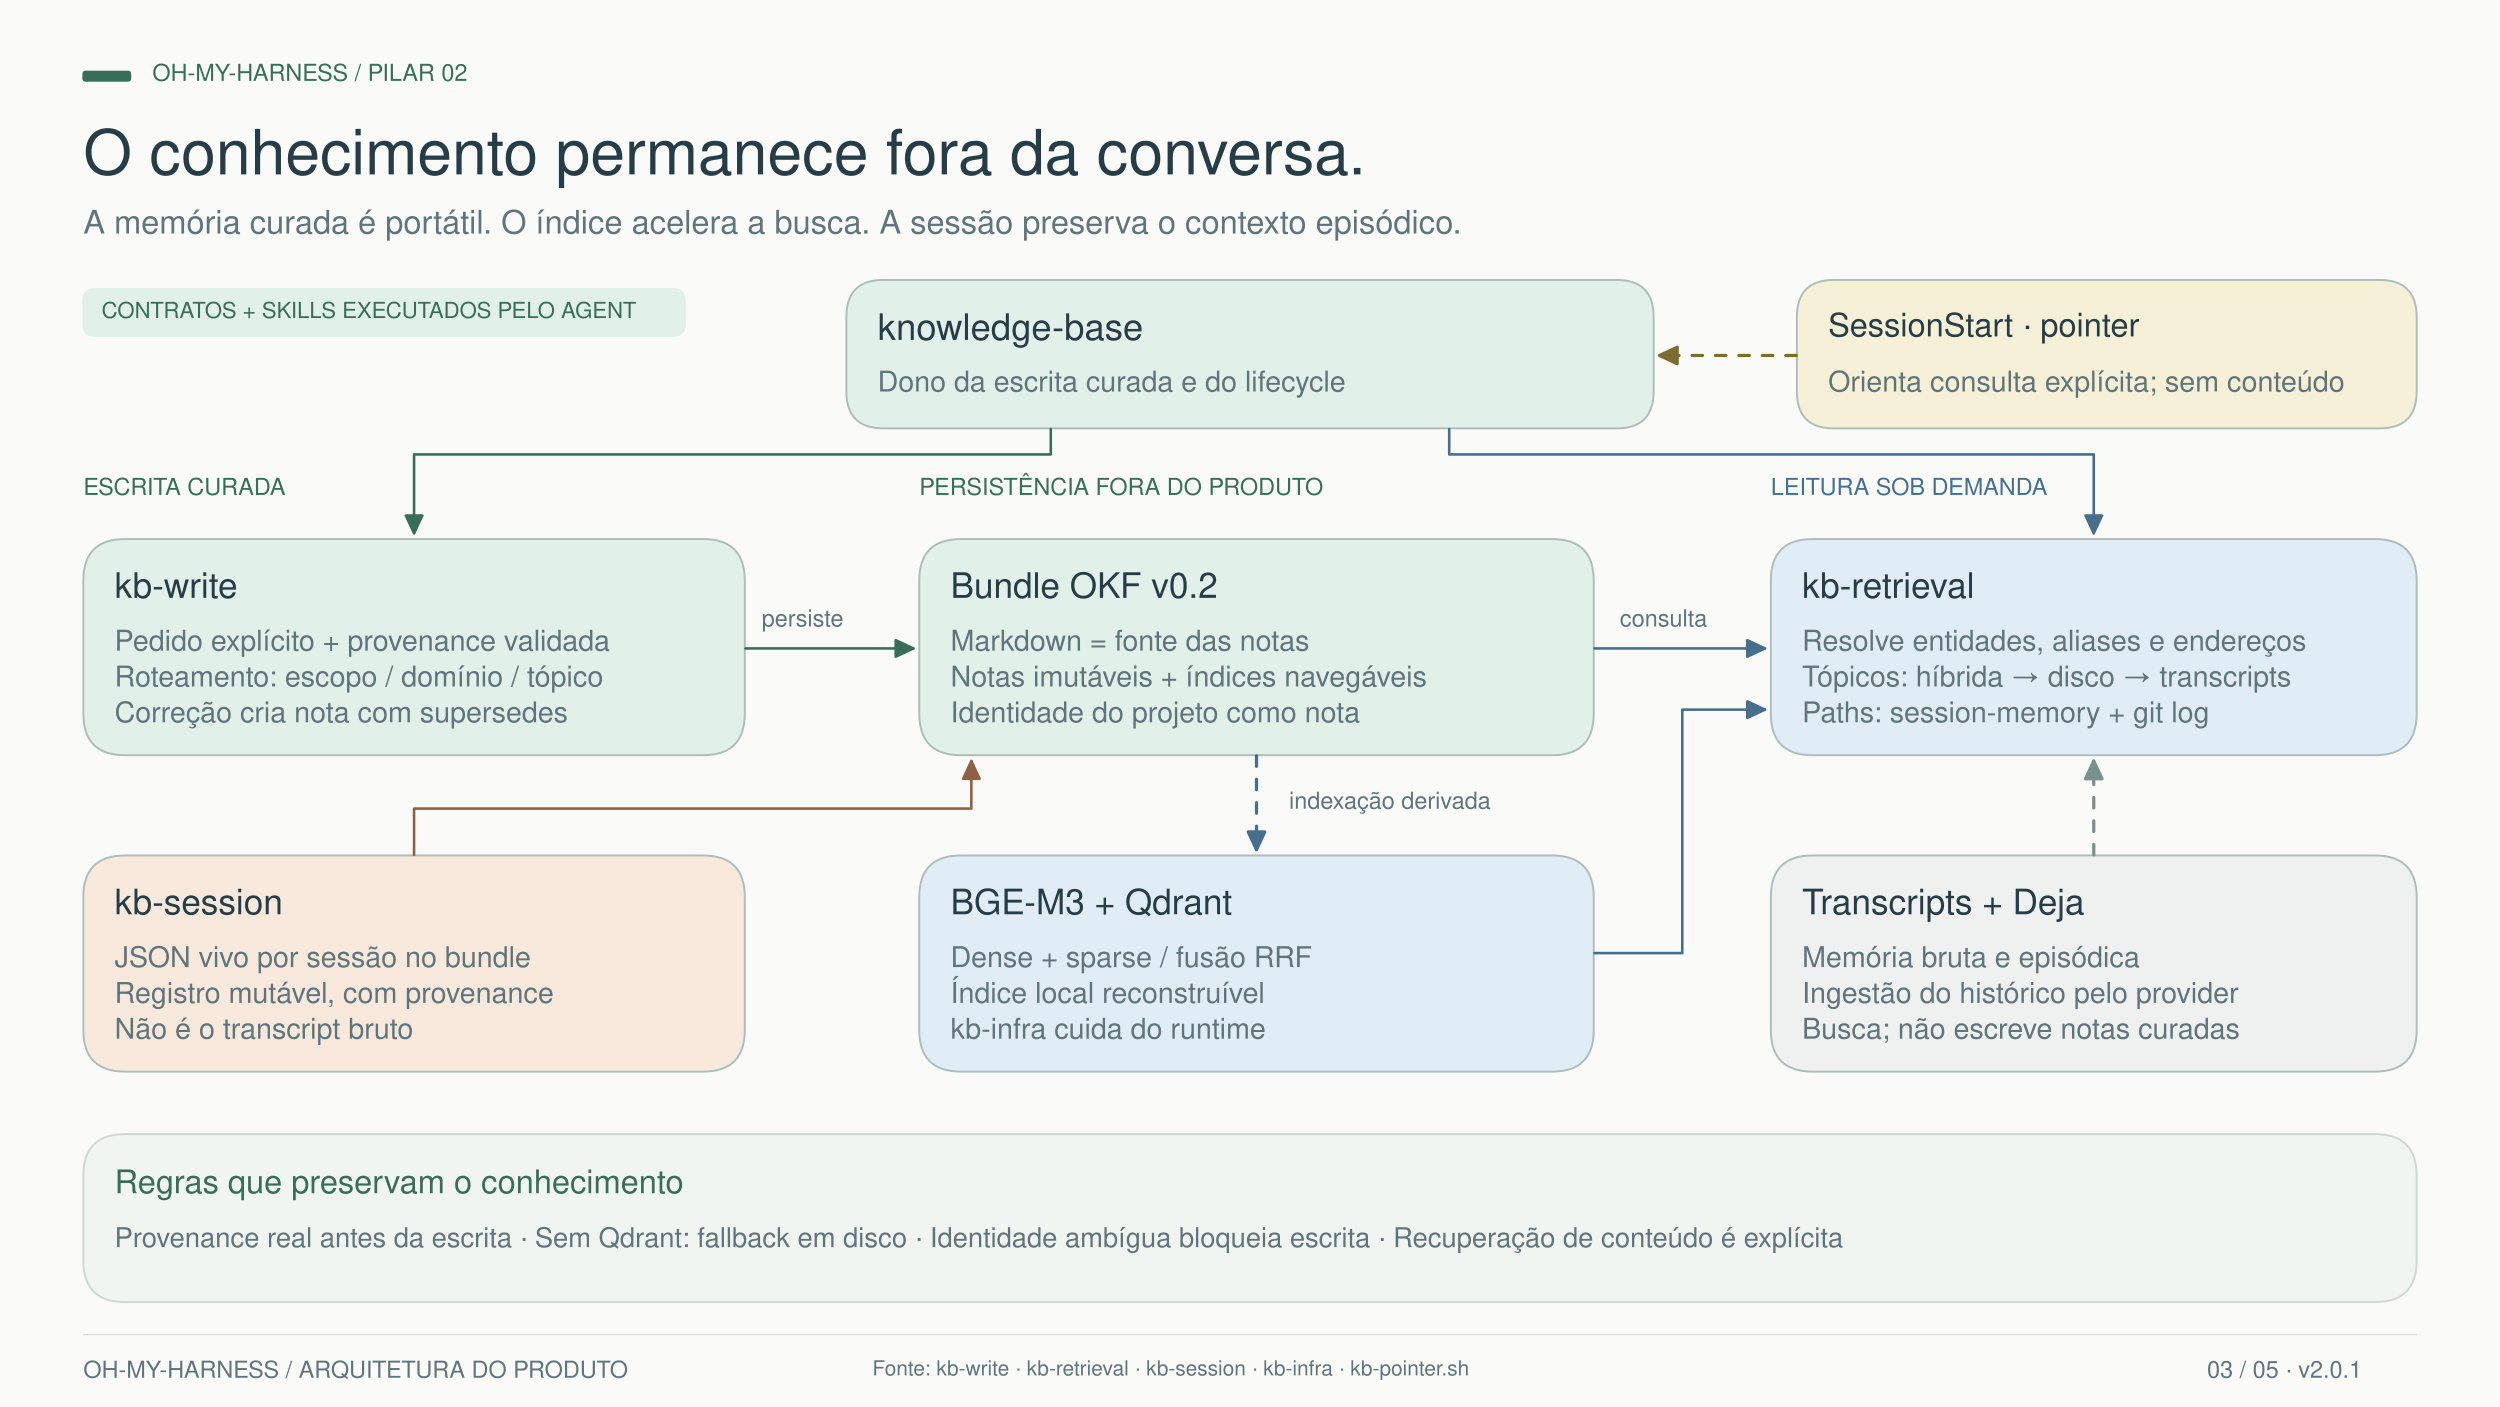
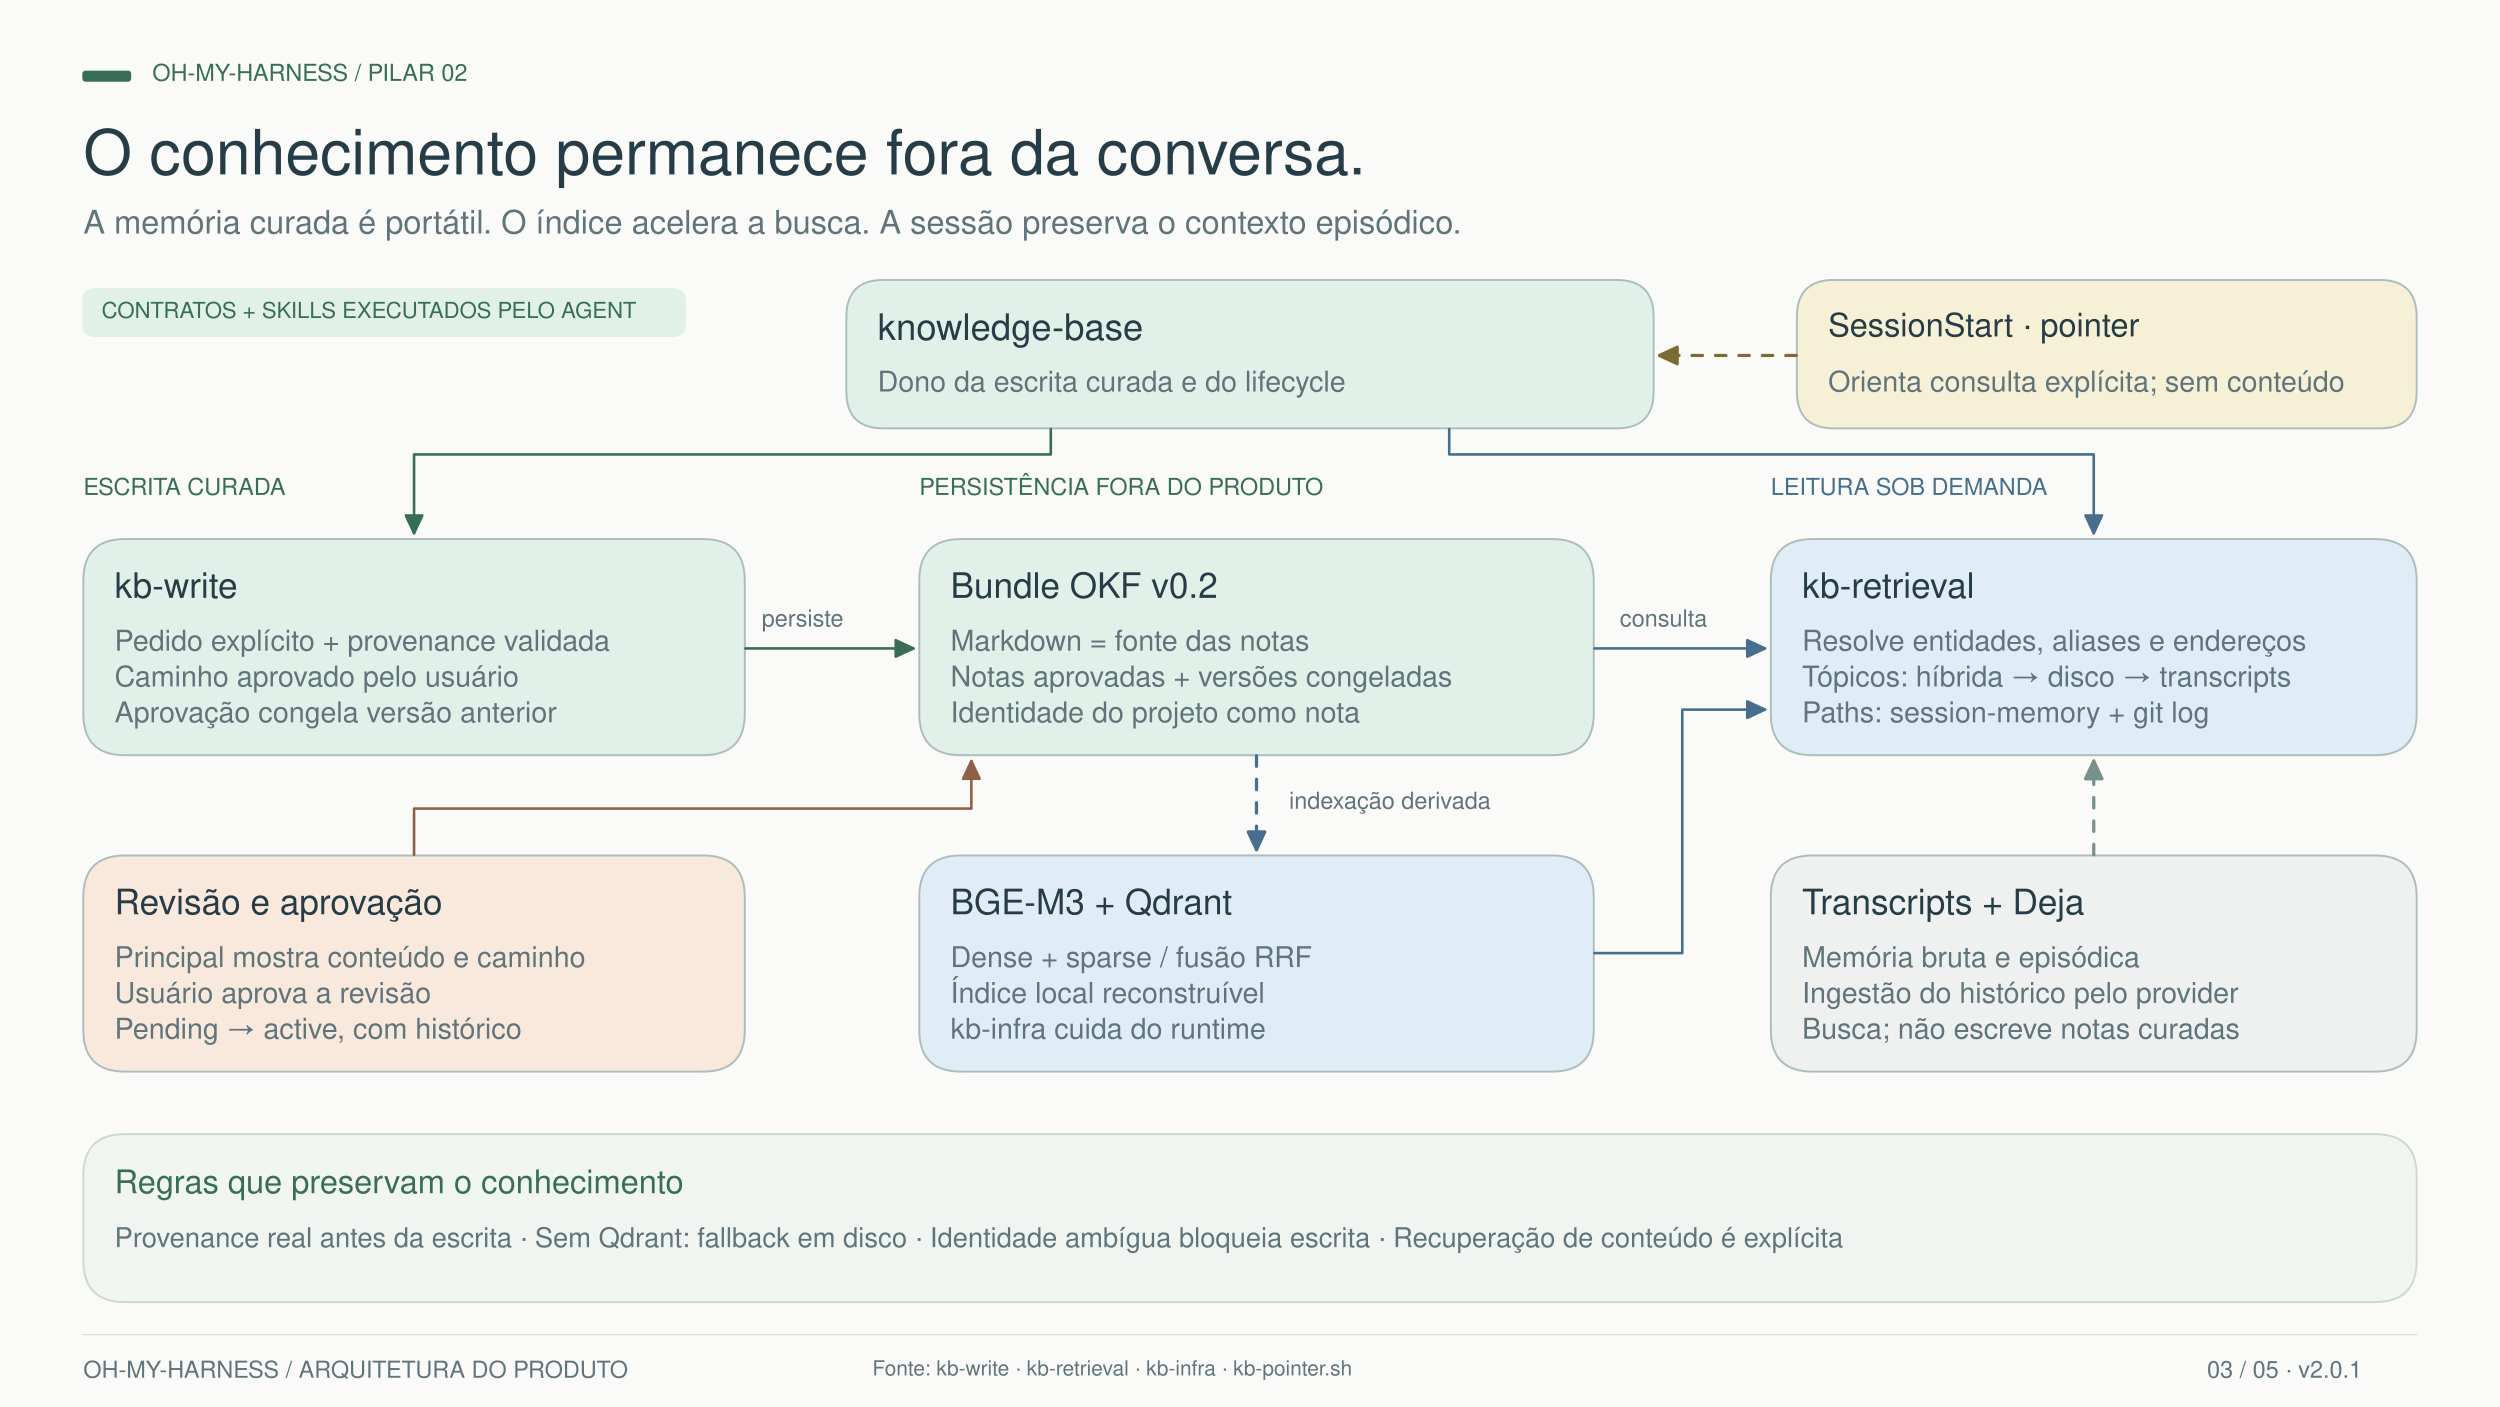
<svg xmlns="http://www.w3.org/2000/svg" version="1.1" viewBox="0 0 1920 1080" width="1920" height="1080">
  <defs>
    <style class="style-fonts">
      </style>
  </defs>
  <rect x="0" y="0" width="1920" height="1080" fill="#FAFBF8" />
  <g stroke-linecap="round" transform="translate(0 0) rotate(0 960 540)">
    <path d="M0 0 L1920 0 L1920 1080 L0 1080" stroke="none" stroke-width="0" fill="#FAFBF8" />
    <path d="M0 0 C491.15 0, 982.29 0, 1920 0 M0 0 C596.64 0, 1193.27 0, 1920 0 M1920 0 C1920 394.15, 1920 788.31, 1920 1080 M1920 0 C1920 425.8, 1920 851.6, 1920 1080 M1920 1080 C1386.03 1080, 852.07 1080, 0 1080 M1920 1080 C1242.83 1080, 565.65 1080, 0 1080 M0 1080 C0 849.23, 0 618.46, 0 0 M0 1080 C0 680.63, 0 281.26, 0 0" stroke="#FAFBF8" stroke-width="1.5" fill="none" />
  </g>
  <g stroke-linecap="round" transform="translate(64 55) rotate(0 18 3.5)">
    <path d="M1.75 0 C12.98 0, 24.2 0, 34.25 0 C35.42 0, 36 0.58, 36 1.75 C36 2.75, 36 3.75, 36 5.25 C36 6.42, 35.42 7, 34.25 7 C24.79 7, 15.34 7, 1.75 7 C0.58 7, 0 6.42, 0 5.25 C0 4.04, 0 2.82, 0 1.75 C0 0.58, 0.58 0, 1.75 0" stroke="none" stroke-width="0" fill="#386E59" />
    <path d="M1.75 0 C13.09 0, 24.43 0, 34.25 0 M1.75 0 C11.37 0, 20.99 0, 34.25 0 M34.25 0 C35.42 0, 36 0.58, 36 1.75 M34.25 0 C35.42 0, 36 0.58, 36 1.75 M36 1.75 C36 2.61, 36 3.48, 36 5.25 M36 1.75 C36 2.52, 36 3.29, 36 5.25 M36 5.25 C36 6.42, 35.42 7, 34.25 7 M36 5.25 C36 6.42, 35.42 7, 34.25 7 M34.25 7 C25.94 7, 17.63 7, 1.75 7 M34.25 7 C23.51 7, 12.77 7, 1.75 7 M1.75 7 C0.58 7, 0 6.42, 0 5.25 M1.75 7 C0.58 7, 0 6.42, 0 5.25 M0 5.25 C0 3.96, 0 2.66, 0 1.75 M0 5.25 C0 4.53, 0 3.81, 0 1.75 M0 1.75 C0 0.58, 0.58 0, 1.75 0 M0 1.75 C0 0.58, 0.58 0, 1.75 0" stroke="#386E59" stroke-width="1.5" fill="none" />
  </g>
  <g transform="translate(117 46) rotate(0 141.7061 11.25)">
    <text x="0" y="16.11" font-family="Helvetica, Segoe UI Emoji" font-size="18px" fill="#386E59" text-anchor="start" style="white-space: pre;" direction="ltr" dominant-baseline="alphabetic">OH-MY-HARNESS     /     PILAR 02</text>
  </g>
  <g transform="translate(64 91) rotate(0 493.6055 30)">
    <text x="0" y="42.961" font-family="Helvetica, Segoe UI Emoji" font-size="48px" fill="#263C46" text-anchor="start" style="white-space: pre;" direction="ltr" dominant-baseline="alphabetic">O conhecimento permanece fora da conversa.</text>
  </g>
  <g transform="translate(64 157) rotate(0 530.1392 15.625)">
    <text x="0" y="22.375" font-family="Helvetica, Segoe UI Emoji" font-size="25px" fill="#60747B" text-anchor="start" style="white-space: pre;" direction="ltr" dominant-baseline="alphabetic">A memória curada é portátil. O índice acelera a busca. A sessão preserva o contexto episódico.</text>
  </g>
  <g stroke-linecap="round">
    <g transform="translate(64 1025) rotate(0 896 0)">
      <path d="M0 0 C684.38 0, 1368.77 0, 1792 0 M0 0 C615.2 0, 1230.41 0, 1792 0" stroke="#D7E0DD" stroke-width="1" fill="none" />
    </g>
  </g>
  <mask />
  <g transform="translate(64 1042) rotate(0 216.0264 11.25)">
    <text x="0" y="16.11" font-family="Helvetica, Segoe UI Emoji" font-size="18px" fill="#60747B" text-anchor="start" style="white-space: pre;" direction="ltr" dominant-baseline="alphabetic">OH-MY-HARNESS  /  ARQUITETURA DO PRODUTO</text>
  </g>
  <g transform="translate(670 1042) rotate(0 229.8672 10)">
-     <text x="0" y="14.32" font-family="Helvetica, Segoe UI Emoji" font-size="16px" fill="#60747B" text-anchor="start" style="white-space: pre;" direction="ltr" dominant-baseline="alphabetic">Fonte: kb-write · kb-retrieval · kb-session · kb-infra · kb-pointer.sh</text>
+     <text x="0" y="14.32" font-family="Helvetica, Segoe UI Emoji" font-size="16px" fill="#60747B" text-anchor="start" style="white-space: pre;" direction="ltr" dominant-baseline="alphabetic">Fonte: kb-write · kb-retrieval · kb-infra · kb-pointer.sh</text>
  </g>
  <g transform="translate(1695 1042) rotate(0 64.54248 11.25)">
    <text x="0" y="16.11" font-family="Helvetica, Segoe UI Emoji" font-size="18px" fill="#60747B" text-anchor="start" style="white-space: pre;" direction="ltr" dominant-baseline="alphabetic">03 / 05  ·  v2.0.1</text>
  </g>
  <g stroke-linecap="round" transform="translate(64 222) rotate(0 231 18)">
    <path d="M9 0 C102.11 0, 195.22 0, 453 0 C459 0, 462 3, 462 9 C462 14.97, 462 20.93, 462 27 C462 33, 459 36, 453 36 C282.01 36, 111.02 36, 9 36 C3 36, 0 33, 0 27 C0 20.72, 0 14.44, 0 9 C0 3, 3 0, 9 0" stroke="none" stroke-width="0" fill="#E1F0E8" />
    <path d="M9 0 C102.3 0, 195.59 0, 453 0 M9 0 C137.01 0, 265.03 0, 453 0 M453 0 C459 0, 462 3, 462 9 M453 0 C459 0, 462 3, 462 9 M462 9 C462 13.49, 462 17.97, 462 27 M462 9 C462 14.02, 462 19.04, 462 27 M462 27 C462 33, 459 36, 453 36 M462 27 C462 33, 459 36, 453 36 M453 36 C347.19 36, 241.38 36, 9 36 M453 36 C281.02 36, 109.05 36, 9 36 M9 36 C3 36, 0 33, 0 27 M9 36 C3 36, 0 33, 0 27 M0 27 C0 22.32, 0 17.65, 0 9 M0 27 C0 21.97, 0 16.93, 0 9 M0 9 C0 3, 3 0, 9 0 M0 9 C0 3, 3 0, 9 0" stroke="#E1F0E8" stroke-width="1.5" fill="none" />
  </g>
  <g transform="translate(78 229) rotate(0 208.0798 10.625)">
    <text x="0" y="15.215" font-family="Helvetica, Segoe UI Emoji" font-size="17px" fill="#386E59" text-anchor="start" style="white-space: pre;" direction="ltr" dominant-baseline="alphabetic">CONTRATOS + SKILLS EXECUTADOS PELO AGENT</text>
  </g>
  <a href="https://github.com/nelsonfrugeri-tech/oh-my-harness/blob/bf6eb4d53feffa3d135c0fef8afc46e215b26dc4/core/agents/routing.json">
    <g stroke-linecap="round" transform="translate(650 215) rotate(0 310 57)">
      <path d="M28.5 0 C219.14 0, 409.79 0, 591.5 0 C610.5 0, 620 9.5, 620 28.5 C620 50.67, 620 72.84, 620 85.5 C620 104.5, 610.5 114, 591.5 114 C462.8 114, 334.11 114, 28.5 114 C9.5 114, 0 104.5, 0 85.5 C0 66.66, 0 47.82, 0 28.5 C0 9.5, 9.5 0, 28.5 0" stroke="none" stroke-width="0" fill="#E1F0E8" />
      <path d="M28.5 0 C189.55 0, 350.6 0, 591.5 0 M28.5 0 C244.1 0, 459.7 0, 591.5 0 M591.5 0 C610.5 0, 620 9.5, 620 28.5 M591.5 0 C610.5 0, 620 9.5, 620 28.5 M620 28.5 C620 41.3, 620 54.1, 620 85.5 M620 28.5 C620 47.11, 620 65.72, 620 85.5 M620 85.5 C620 104.5, 610.5 114, 591.5 114 M620 85.5 C620 104.5, 610.5 114, 591.5 114 M591.5 114 C440.64 114, 289.78 114, 28.5 114 M591.5 114 C392.29 114, 193.09 114, 28.5 114 M28.5 114 C9.5 114, 0 104.5, 0 85.5 M28.5 114 C9.5 114, 0 104.5, 0 85.5 M0 85.5 C0 63.3, 0 41.1, 0 28.5 M0 85.5 C0 69.31, 0 53.12, 0 28.5 M0 28.5 C0 9.5, 9.5 0, 28.5 0 M0 28.5 C0 9.5, 9.5 0, 28.5 0" stroke="#ADBDBA" stroke-width="1.5" fill="none" />
    </g>
  </a>
  <g transform="translate(674 236) rotate(0 101.958 17.5)">
    <text x="0" y="25.061" font-family="Helvetica, Segoe UI Emoji" font-size="28px" fill="#263C46" text-anchor="start" style="white-space: pre;" direction="ltr" dominant-baseline="alphabetic">knowledge-base</text>
  </g>
  <g transform="translate(674 281) rotate(0 180.3774 13.75)">
    <text x="0" y="19.69" font-family="Helvetica, Segoe UI Emoji" font-size="22px" fill="#60747B" text-anchor="start" style="white-space: pre;" direction="ltr" dominant-baseline="alphabetic">Dono da escrita curada e do lifecycle</text>
  </g>
  <a href="https://github.com/nelsonfrugeri-tech/oh-my-harness/blob/bf6eb4d53feffa3d135c0fef8afc46e215b26dc4/core/hooks/kb-pointer.sh">
    <g stroke-linecap="round" transform="translate(1380 215) rotate(0 238 57)">
      <path d="M28.5 0 C169.06 0, 309.62 0, 447.5 0 C466.5 0, 476 9.5, 476 28.5 C476 41.53, 476 54.56, 476 85.5 C476 104.5, 466.5 114, 447.5 114 C326.29 114, 205.08 114, 28.5 114 C9.5 114, 0 104.5, 0 85.5 C0 71.03, 0 56.56, 0 28.5 C0 9.5, 9.5 0, 28.5 0" stroke="none" stroke-width="0" fill="#F6F0D7" />
      <path d="M28.5 0 C181.42 0, 334.33 0, 447.5 0 M28.5 0 C193.69 0, 358.89 0, 447.5 0 M447.5 0 C466.5 0, 476 9.5, 476 28.5 M447.5 0 C466.5 0, 476 9.5, 476 28.5 M476 28.5 C476 47.92, 476 67.34, 476 85.5 M476 28.5 C476 42.22, 476 55.95, 476 85.5 M476 85.5 C476 104.5, 466.5 114, 447.5 114 M476 85.5 C476 104.5, 466.5 114, 447.5 114 M447.5 114 C347.52 114, 247.54 114, 28.5 114 M447.5 114 C296.02 114, 144.53 114, 28.5 114 M28.5 114 C9.5 114, 0 104.5, 0 85.5 M28.5 114 C9.5 114, 0 104.5, 0 85.5 M0 85.5 C0 69.27, 0 53.03, 0 28.5 M0 85.5 C0 68.54, 0 51.59, 0 28.5 M0 28.5 C0 9.5, 9.5 0, 28.5 0 M0 28.5 C0 9.5, 9.5 0, 28.5 0" stroke="#ADBDBA" stroke-width="1.5" fill="none" />
    </g>
  </a>
  <g transform="translate(1404 236) rotate(0 119.5068 15.625)">
    <text x="0" y="22.375" font-family="Helvetica, Segoe UI Emoji" font-size="25px" fill="#263C46" text-anchor="start" style="white-space: pre;" direction="ltr" dominant-baseline="alphabetic">SessionStart · pointer</text>
  </g>
  <g transform="translate(1404 281) rotate(0 198.7197 13.75)">
    <text x="0" y="19.69" font-family="Helvetica, Segoe UI Emoji" font-size="22px" fill="#60747B" text-anchor="start" style="white-space: pre;" direction="ltr" dominant-baseline="alphabetic">Orienta consulta explícita; sem conteúdo</text>
  </g>
  <g stroke-linecap="round">
    <g transform="translate(1379.5 273) rotate(0 -52.5 0)">
      <path d="M0 0 C-36.2 0, -72.39 0, -105 0" stroke="#7C6C31" stroke-width="2.5" fill="none" stroke-dasharray="8 10" />
    </g>
    <g transform="translate(1379.5 273) rotate(0 -52.5 0)">
      <path d="M-105 0 L-91.41 -6.34 L-91.41 6.34 L-105 0" stroke="none" stroke-width="0" fill="#7C6C31" fill-rule="evenodd" />
      <path d="M-105 0 C-100.31 -2.19, -95.63 -4.37, -91.41 -6.34 M-91.41 -6.34 C-91.41 -1.3, -91.41 3.74, -91.41 6.34 M-91.41 6.34 C-94.79 4.76, -98.18 3.18, -105 0 M-105 0 C-105 0, -105 0, -105 0" stroke="#7C6C31" stroke-width="2.5" fill="none" />
    </g>
  </g>
  <mask />
  <g transform="translate(64 364) rotate(0 78.84668 11.25)">
    <text x="0" y="16.11" font-family="Helvetica, Segoe UI Emoji" font-size="18px" fill="#386E59" text-anchor="start" style="white-space: pre;" direction="ltr" dominant-baseline="alphabetic">ESCRITA CURADA</text>
  </g>
  <g transform="translate(706 364) rotate(0 156.8584 11.25)">
    <text x="0" y="16.11" font-family="Helvetica, Segoe UI Emoji" font-size="18px" fill="#386E59" text-anchor="start" style="white-space: pre;" direction="ltr" dominant-baseline="alphabetic">PERSISTÊNCIA FORA DO PRODUTO</text>
  </g>
  <g transform="translate(1360 364) rotate(0 107.02 11.25)">
    <text x="0" y="16.11" font-family="Helvetica, Segoe UI Emoji" font-size="18px" fill="#476F8D" text-anchor="start" style="white-space: pre;" direction="ltr" dominant-baseline="alphabetic">LEITURA SOB DEMANDA</text>
  </g>
  <a href="https://github.com/nelsonfrugeri-tech/oh-my-harness/blob/bf6eb4d53feffa3d135c0fef8afc46e215b26dc4/core/skills/kb-write/SKILL.md">
    <g stroke-linecap="round" transform="translate(64 414) rotate(0 254 83)">
      <path d="M32 0 C199.91 0, 367.82 0, 476 0 C497.33 0, 508 10.67, 508 32 C508 66.3, 508 100.59, 508 134 C508 155.33, 497.33 166, 476 166 C338.64 166, 201.28 166, 32 166 C10.67 166, 0 155.33, 0 134 C0 111.43, 0 88.85, 0 32 C0 10.67, 10.67 0, 32 0" stroke="none" stroke-width="0" fill="#E1F0E8" />
      <path d="M32 0 C207.05 0, 382.1 0, 476 0 M32 0 C155.48 0, 278.96 0, 476 0 M476 0 C497.33 0, 508 10.67, 508 32 M476 0 C497.33 0, 508 10.67, 508 32 M508 32 C508 56.56, 508 81.12, 508 134 M508 32 C508 59.11, 508 86.22, 508 134 M508 134 C508 155.33, 497.33 166, 476 166 M508 134 C508 155.33, 497.33 166, 476 166 M476 166 C315.48 166, 154.96 166, 32 166 M476 166 C324.56 166, 173.12 166, 32 166 M32 166 C10.67 166, 0 155.33, 0 134 M32 166 C10.67 166, 0 155.33, 0 134 M0 134 C0 103.66, 0 73.31, 0 32 M0 134 C0 95.83, 0 57.67, 0 32 M0 32 C0 10.67, 10.67 0, 32 0 M0 32 C0 10.67, 10.67 0, 32 0" stroke="#ADBDBA" stroke-width="1.5" fill="none" />
    </g>
  </a>
  <g transform="translate(88 435) rotate(0 47.25659 16.875)">
    <text x="0" y="24.166" font-family="Helvetica, Segoe UI Emoji" font-size="27px" fill="#263C46" text-anchor="start" style="white-space: pre;" direction="ltr" dominant-baseline="alphabetic">kb-write</text>
  </g>
  <g transform="translate(88 480) rotate(0 191.7158 41.25)">
    <text x="0" y="19.69" font-family="Helvetica, Segoe UI Emoji" font-size="22px" fill="#60747B" text-anchor="start" style="white-space: pre;" direction="ltr" dominant-baseline="alphabetic">Pedido explícito + provenance validada</text>
-     <text x="0" y="47.19" font-family="Helvetica, Segoe UI Emoji" font-size="22px" fill="#60747B" text-anchor="start" style="white-space: pre;" direction="ltr" dominant-baseline="alphabetic">Roteamento: escopo / domínio / tópico</text>
-     <text x="0" y="74.69" font-family="Helvetica, Segoe UI Emoji" font-size="22px" fill="#60747B" text-anchor="start" style="white-space: pre;" direction="ltr" dominant-baseline="alphabetic">Correção cria nota com supersedes</text>
+     <text x="0" y="47.19" font-family="Helvetica, Segoe UI Emoji" font-size="22px" fill="#60747B" text-anchor="start" style="white-space: pre;" direction="ltr" dominant-baseline="alphabetic">Caminho aprovado pelo usuário</text>
+     <text x="0" y="74.69" font-family="Helvetica, Segoe UI Emoji" font-size="22px" fill="#60747B" text-anchor="start" style="white-space: pre;" direction="ltr" dominant-baseline="alphabetic">Aprovação congela versão anterior</text>
  </g>
  <a href="https://github.com/nelsonfrugeri-tech/oh-my-harness/blob/bf6eb4d53feffa3d135c0fef8afc46e215b26dc4/core/skills/kb-write/references/note-template.md">
    <g stroke-linecap="round" transform="translate(706 414) rotate(0 259 83)">
      <path d="M32 0 C197.91 0, 363.82 0, 486 0 C507.33 0, 518 10.67, 518 32 C518 60.66, 518 89.32, 518 134 C518 155.33, 507.33 166, 486 166 C394.86 166, 303.72 166, 32 166 C10.67 166, 0 155.33, 0 134 C0 97.04, 0 60.07, 0 32 C0 10.67, 10.67 0, 32 0" stroke="none" stroke-width="0" fill="#E1F0E8" />
      <path d="M32 0 C212.52 0, 393.03 0, 486 0 M32 0 C145.13 0, 258.26 0, 486 0 M486 0 C507.33 0, 518 10.67, 518 32 M486 0 C507.33 0, 518 10.67, 518 32 M518 32 C518 63.7, 518 95.39, 518 134 M518 32 C518 56.31, 518 80.62, 518 134 M518 134 C518 155.33, 507.33 166, 486 166 M518 134 C518 155.33, 507.33 166, 486 166 M486 166 C392.79 166, 299.57 166, 32 166 M486 166 C368.04 166, 250.08 166, 32 166 M32 166 C10.67 166, 0 155.33, 0 134 M32 166 C10.67 166, 0 155.33, 0 134 M0 134 C0 110.17, 0 86.34, 0 32 M0 134 C0 112.61, 0 91.22, 0 32 M0 32 C0 10.67, 10.67 0, 32 0 M0 32 C0 10.67, 10.67 0, 32 0" stroke="#ADBDBA" stroke-width="1.5" fill="none" />
    </g>
  </a>
  <g transform="translate(730 435) rotate(0 102.8057 16.875)">
    <text x="0" y="24.166" font-family="Helvetica, Segoe UI Emoji" font-size="27px" fill="#263C46" text-anchor="start" style="white-space: pre;" direction="ltr" dominant-baseline="alphabetic">Bundle OKF v0.2</text>
  </g>
  <g transform="translate(730 480) rotate(0 184.3467 41.25)">
    <text x="0" y="19.69" font-family="Helvetica, Segoe UI Emoji" font-size="22px" fill="#60747B" text-anchor="start" style="white-space: pre;" direction="ltr" dominant-baseline="alphabetic">Markdown = fonte das notas</text>
-     <text x="0" y="47.19" font-family="Helvetica, Segoe UI Emoji" font-size="22px" fill="#60747B" text-anchor="start" style="white-space: pre;" direction="ltr" dominant-baseline="alphabetic">Notas imutáveis + índices navegáveis</text>
+     <text x="0" y="47.19" font-family="Helvetica, Segoe UI Emoji" font-size="22px" fill="#60747B" text-anchor="start" style="white-space: pre;" direction="ltr" dominant-baseline="alphabetic">Notas aprovadas + versões congeladas</text>
    <text x="0" y="74.69" font-family="Helvetica, Segoe UI Emoji" font-size="22px" fill="#60747B" text-anchor="start" style="white-space: pre;" direction="ltr" dominant-baseline="alphabetic">Identidade do projeto como nota</text>
  </g>
  <a href="https://github.com/nelsonfrugeri-tech/oh-my-harness/blob/bf6eb4d53feffa3d135c0fef8afc46e215b26dc4/core/skills/kb-retrieval/SKILL.md">
    <g stroke-linecap="round" transform="translate(1360 414) rotate(0 248 83)">
      <path d="M32 0 C186.71 0, 341.43 0, 464 0 C485.33 0, 496 10.67, 496 32 C496 55.64, 496 79.27, 496 134 C496 155.33, 485.33 166, 464 166 C302.94 166, 141.89 166, 32 166 C10.67 166, 0 155.33, 0 134 C0 112.37, 0 90.74, 0 32 C0 10.67, 10.67 0, 32 0" stroke="none" stroke-width="0" fill="#E1EDF6" />
      <path d="M32 0 C138.27 0, 244.54 0, 464 0 M32 0 C201.51 0, 371.02 0, 464 0 M464 0 C485.33 0, 496 10.67, 496 32 M464 0 C485.33 0, 496 10.67, 496 32 M496 32 C496 69.72, 496 107.44, 496 134 M496 32 C496 52.54, 496 73.09, 496 134 M496 134 C496 155.33, 485.33 166, 464 166 M496 134 C496 155.33, 485.33 166, 464 166 M464 166 C327.45 166, 190.91 166, 32 166 M464 166 C347.91 166, 231.82 166, 32 166 M32 166 C10.67 166, 0 155.33, 0 134 M32 166 C10.67 166, 0 155.33, 0 134 M0 134 C0 99.7, 0 65.39, 0 32 M0 134 C0 104.9, 0 75.8, 0 32 M0 32 C0 10.67, 10.67 0, 32 0 M0 32 C0 10.67, 10.67 0, 32 0" stroke="#ADBDBA" stroke-width="1.5" fill="none" />
    </g>
  </a>
  <g transform="translate(1384 435) rotate(0 66.76831 16.875)">
    <text x="0" y="24.166" font-family="Helvetica, Segoe UI Emoji" font-size="27px" fill="#263C46" text-anchor="start" style="white-space: pre;" direction="ltr" dominant-baseline="alphabetic">kb-retrieval</text>
  </g>
  <g transform="translate(1384 480) rotate(0 194.4551 41.25)">
    <text x="0" y="19.69" font-family="Helvetica, Segoe UI Emoji" font-size="22px" fill="#60747B" text-anchor="start" style="white-space: pre;" direction="ltr" dominant-baseline="alphabetic">Resolve entidades, aliases e endereços</text>
    <text x="0" y="47.19" font-family="Helvetica, Segoe UI Emoji" font-size="22px" fill="#60747B" text-anchor="start" style="white-space: pre;" direction="ltr" dominant-baseline="alphabetic">Tópicos: híbrida → disco → transcripts</text>
    <text x="0" y="74.69" font-family="Helvetica, Segoe UI Emoji" font-size="22px" fill="#60747B" text-anchor="start" style="white-space: pre;" direction="ltr" dominant-baseline="alphabetic">Paths: session-memory + git log</text>
  </g>
  <g stroke-linecap="round">
    <g transform="translate(572.5 498) rotate(0 64.5 0)">
      <path d="M0 0 C28.47 0, 56.94 0, 129 0 M0 0 C36.89 0, 73.78 0, 129 0" stroke="#386E59" stroke-width="2" fill="none" />
    </g>
    <g transform="translate(572.5 498) rotate(0 64.5 0)">
      <path d="M129 0 L115.41 6.34 L115.41 -6.34 L129 0" stroke="none" stroke-width="0" fill="#386E59" fill-rule="evenodd" />
      <path d="M129 0 C126 1.4, 123 2.8, 115.41 6.34 M129 0 C125.11 1.81, 121.22 3.63, 115.41 6.34 M115.41 6.34 C115.41 2.28, 115.41 -1.77, 115.41 -6.34 M115.41 6.34 C115.41 3.07, 115.41 -0.2, 115.41 -6.34 M115.41 -6.34 C118.65 -4.83, 121.89 -3.31, 129 0 M115.41 -6.34 C120.32 -4.05, 125.24 -1.76, 129 0 M129 0 C129 0, 129 0, 129 0 M129 0 C129 0, 129 0, 129 0" stroke="#386E59" stroke-width="2" fill="none" />
    </g>
  </g>
  <mask />
  <g transform="translate(585 465) rotate(0 31.51318 11.25)">
    <text x="0" y="16.11" font-family="Helvetica, Segoe UI Emoji" font-size="18px" fill="#60747B" text-anchor="start" style="white-space: pre;" direction="ltr" dominant-baseline="alphabetic">persiste</text>
  </g>
  <g stroke-linecap="round">
    <g transform="translate(1224.5 498) rotate(0 65.5 0)">
      <path d="M0 0 C37.82 0, 75.65 0, 131 0 M0 0 C48.71 0, 97.43 0, 131 0" stroke="#476F8D" stroke-width="2" fill="none" />
    </g>
    <g transform="translate(1224.5 498) rotate(0 65.5 0)">
      <path d="M131 0 L117.41 6.34 L117.41 -6.34 L131 0" stroke="none" stroke-width="0" fill="#476F8D" fill-rule="evenodd" />
      <path d="M131 0 C127.07 1.83, 123.15 3.66, 117.41 6.34 M131 0 C125.94 2.36, 120.89 4.71, 117.41 6.34 M117.41 6.34 C117.41 2.4, 117.41 -1.54, 117.41 -6.34 M117.41 6.34 C117.41 3.32, 117.41 0.3, 117.41 -6.34 M117.41 -6.34 C122.67 -3.88, 127.94 -1.43, 131 0 M117.41 -6.34 C122.43 -4, 127.46 -1.65, 131 0 M131 0 C131 0, 131 0, 131 0 M131 0 C131 0, 131 0, 131 0" stroke="#476F8D" stroke-width="2" fill="none" />
    </g>
  </g>
  <mask />
  <g transform="translate(1244 465) rotate(0 33.52148 11.25)">
    <text x="0" y="16.11" font-family="Helvetica, Segoe UI Emoji" font-size="18px" fill="#60747B" text-anchor="start" style="white-space: pre;" direction="ltr" dominant-baseline="alphabetic">consulta</text>
  </g>
  <g stroke-linecap="round">
    <g transform="translate(807 329.5) rotate(0 -244.5 40)">
      <path d="M0 0 C0 7.65, 0 15.3, 0 19.5 M0 0 C0 4.2, 0 8.39, 0 19.5 M0 19.5 C-183.76 19.5, -367.51 19.5, -489 19.5 M0 19.5 C-131.03 19.5, -262.06 19.5, -489 19.5 M-489 19.5 C-489 40.91, -489 62.31, -489 80 M-489 19.5 C-489 33.57, -489 47.63, -489 80" stroke="#386E59" stroke-width="2" fill="none" />
    </g>
    <g transform="translate(807 329.5) rotate(0 -244.5 40)">
      <path d="M-489 80 L-495.34 66.41 L-482.66 66.41 L-489 80" stroke="none" stroke-width="0" fill="#386E59" fill-rule="evenodd" />
      <path d="M-489 80 C-491.49 74.67, -493.97 69.33, -495.34 66.41 M-489 80 C-490.36 77.07, -491.73 74.15, -495.34 66.41 M-495.34 66.41 C-490.57 66.41, -485.81 66.41, -482.66 66.41 M-495.34 66.41 C-491.94 66.41, -488.54 66.41, -482.66 66.41 M-482.66 66.41 C-484.9 71.22, -487.15 76.03, -489 80 M-482.66 66.41 C-484.13 69.57, -485.61 72.73, -489 80 M-489 80 C-489 80, -489 80, -489 80 M-489 80 C-489 80, -489 80, -489 80" stroke="#386E59" stroke-width="2" fill="none" />
    </g>
  </g>
  <mask />
  <g stroke-linecap="round">
    <g transform="translate(1113 329.5) rotate(0 247.5 40)">
      <path d="M0 0 C0 6.88, 0 13.76, 0 19.5 M0 0 C0 4.17, 0 8.33, 0 19.5 M0 19.5 C183.05 19.5, 366.09 19.5, 495 19.5 M0 19.5 C99.7 19.5, 199.39 19.5, 495 19.5 M495 19.5 C495 39.87, 495 60.24, 495 80 M495 19.5 C495 40.37, 495 61.23, 495 80" stroke="#476F8D" stroke-width="2" fill="none" />
    </g>
    <g transform="translate(1113 329.5) rotate(0 247.5 40)">
      <path d="M495 80 L488.66 66.41 L501.34 66.41 L495 80" stroke="none" stroke-width="0" fill="#476F8D" fill-rule="evenodd" />
      <path d="M495 80 C492.76 75.21, 490.53 70.41, 488.66 66.41 M495 80 C493.65 77.1, 492.29 74.19, 488.66 66.41 M488.66 66.41 C493.35 66.41, 498.04 66.41, 501.34 66.41 M488.66 66.41 C491.21 66.41, 493.77 66.41, 501.34 66.41 M501.34 66.41 C499.2 70.98, 497.07 75.56, 495 80 M501.34 66.41 C499.15 71.09, 496.97 75.78, 495 80 M495 80 C495 80, 495 80, 495 80 M495 80 C495 80, 495 80, 495 80" stroke="#476F8D" stroke-width="2" fill="none" />
    </g>
  </g>
  <mask />
-   <a href="https://github.com/nelsonfrugeri-tech/oh-my-harness/blob/bf6eb4d53feffa3d135c0fef8afc46e215b26dc4/core/skills/kb-session/SKILL.md">
+   <a href="https://github.com/nelsonfrugeri-tech/oh-my-harness/blob/bf6eb4d53feffa3d135c0fef8afc46e215b26dc4/core/skills/kb-retrieval/SKILL.md">
    <g stroke-linecap="round" transform="translate(64 657) rotate(0 254 83)">
      <path d="M32 0 C160.44 0, 288.88 0, 476 0 C497.33 0, 508 10.67, 508 32 C508 57.89, 508 83.78, 508 134 C508 155.33, 497.33 166, 476 166 C342.75 166, 209.51 166, 32 166 C10.67 166, 0 155.33, 0 134 C0 104.81, 0 75.62, 0 32 C0 10.67, 10.67 0, 32 0" stroke="none" stroke-width="0" fill="#F8E9DC" />
      <path d="M32 0 C183.27 0, 334.54 0, 476 0 M32 0 C138.9 0, 245.8 0, 476 0 M476 0 C497.33 0, 508 10.67, 508 32 M476 0 C497.33 0, 508 10.67, 508 32 M508 32 C508 56.34, 508 80.68, 508 134 M508 32 C508 68.88, 508 105.75, 508 134 M508 134 C508 155.33, 497.33 166, 476 166 M508 134 C508 155.33, 497.33 166, 476 166 M476 166 C349.54 166, 223.08 166, 32 166 M476 166 C343.92 166, 211.84 166, 32 166 M32 166 C10.67 166, 0 155.33, 0 134 M32 166 C10.67 166, 0 155.33, 0 134 M0 134 C0 99.78, 0 65.57, 0 32 M0 134 C0 95.43, 0 56.85, 0 32 M0 32 C0 10.67, 10.67 0, 32 0 M0 32 C0 10.67, 10.67 0, 32 0" stroke="#ADBDBA" stroke-width="1.5" fill="none" />
    </g>
  </a>
  <g transform="translate(88 678) rotate(0 64.5271 16.875)">
-     <text x="0" y="24.166" font-family="Helvetica, Segoe UI Emoji" font-size="27px" fill="#263C46" text-anchor="start" style="white-space: pre;" direction="ltr" dominant-baseline="alphabetic">kb-session</text>
+     <text x="0" y="24.166" font-family="Helvetica, Segoe UI Emoji" font-size="27px" fill="#263C46" text-anchor="start" style="white-space: pre;" direction="ltr" dominant-baseline="alphabetic">Revisão e aprovação</text>
  </g>
  <g transform="translate(88 723) rotate(0 169.9683 41.25)">
-     <text x="0" y="19.69" font-family="Helvetica, Segoe UI Emoji" font-size="22px" fill="#60747B" text-anchor="start" style="white-space: pre;" direction="ltr" dominant-baseline="alphabetic">JSON vivo por sessão no bundle</text>
-     <text x="0" y="47.19" font-family="Helvetica, Segoe UI Emoji" font-size="22px" fill="#60747B" text-anchor="start" style="white-space: pre;" direction="ltr" dominant-baseline="alphabetic">Registro mutável, com provenance</text>
-     <text x="0" y="74.69" font-family="Helvetica, Segoe UI Emoji" font-size="22px" fill="#60747B" text-anchor="start" style="white-space: pre;" direction="ltr" dominant-baseline="alphabetic">Não é o transcript bruto</text>
+     <text x="0" y="19.69" font-family="Helvetica, Segoe UI Emoji" font-size="22px" fill="#60747B" text-anchor="start" style="white-space: pre;" direction="ltr" dominant-baseline="alphabetic">Principal mostra conteúdo e caminho</text>
+     <text x="0" y="47.19" font-family="Helvetica, Segoe UI Emoji" font-size="22px" fill="#60747B" text-anchor="start" style="white-space: pre;" direction="ltr" dominant-baseline="alphabetic">Usuário aprova a revisão</text>
+     <text x="0" y="74.69" font-family="Helvetica, Segoe UI Emoji" font-size="22px" fill="#60747B" text-anchor="start" style="white-space: pre;" direction="ltr" dominant-baseline="alphabetic">Pending → active, com histórico</text>
  </g>
  <a href="https://github.com/nelsonfrugeri-tech/oh-my-harness/blob/bf6eb4d53feffa3d135c0fef8afc46e215b26dc4/core/skills/kb-infra/SKILL.md">
    <g stroke-linecap="round" transform="translate(706 657) rotate(0 259 83)">
      <path d="M32 0 C156.18 0, 280.35 0, 486 0 C507.33 0, 518 10.67, 518 32 C518 59.55, 518 87.09, 518 134 C518 155.33, 507.33 166, 486 166 C315.59 166, 145.17 166, 32 166 C10.67 166, 0 155.33, 0 134 C0 94.61, 0 55.21, 0 32 C0 10.67, 10.67 0, 32 0" stroke="none" stroke-width="0" fill="#E1EDF6" />
      <path d="M32 0 C200.83 0, 369.65 0, 486 0 M32 0 C173.07 0, 314.15 0, 486 0 M486 0 C507.33 0, 518 10.67, 518 32 M486 0 C507.33 0, 518 10.67, 518 32 M518 32 C518 68.35, 518 104.7, 518 134 M518 32 C518 52.94, 518 73.88, 518 134 M518 134 C518 155.33, 507.33 166, 486 166 M518 134 C518 155.33, 507.33 166, 486 166 M486 166 C363.62 166, 241.23 166, 32 166 M486 166 C379.94 166, 273.88 166, 32 166 M32 166 C10.67 166, 0 155.33, 0 134 M32 166 C10.67 166, 0 155.33, 0 134 M0 134 C0 98.65, 0 63.3, 0 32 M0 134 C0 96.72, 0 59.45, 0 32 M0 32 C0 10.67, 10.67 0, 32 0 M0 32 C0 10.67, 10.67 0, 32 0" stroke="#ADBDBA" stroke-width="1.5" fill="none" />
    </g>
  </a>
  <g transform="translate(730 678) rotate(0 108.4153 16.875)">
    <text x="0" y="24.166" font-family="Helvetica, Segoe UI Emoji" font-size="27px" fill="#263C46" text-anchor="start" style="white-space: pre;" direction="ltr" dominant-baseline="alphabetic">BGE-M3 + Qdrant</text>
  </g>
  <g transform="translate(730 723) rotate(0 139.0898 41.25)">
    <text x="0" y="19.69" font-family="Helvetica, Segoe UI Emoji" font-size="22px" fill="#60747B" text-anchor="start" style="white-space: pre;" direction="ltr" dominant-baseline="alphabetic">Dense + sparse / fusão RRF</text>
    <text x="0" y="47.19" font-family="Helvetica, Segoe UI Emoji" font-size="22px" fill="#60747B" text-anchor="start" style="white-space: pre;" direction="ltr" dominant-baseline="alphabetic">Índice local reconstruível</text>
    <text x="0" y="74.69" font-family="Helvetica, Segoe UI Emoji" font-size="22px" fill="#60747B" text-anchor="start" style="white-space: pre;" direction="ltr" dominant-baseline="alphabetic">kb-infra cuida do runtime</text>
  </g>
  <a href="https://github.com/nelsonfrugeri-tech/oh-my-harness/blob/bf6eb4d53feffa3d135c0fef8afc46e215b26dc4/core/skills/kb-retrieval/SKILL.md">
    <g stroke-linecap="round" transform="translate(1360 657) rotate(0 248 83)">
      <path d="M32 0 C182.77 0, 333.53 0, 464 0 C485.33 0, 496 10.67, 496 32 C496 59.73, 496 87.46, 496 134 C496 155.33, 485.33 166, 464 166 C305.34 166, 146.67 166, 32 166 C10.67 166, 0 155.33, 0 134 C0 100.14, 0 66.28, 0 32 C0 10.67, 10.67 0, 32 0" stroke="none" stroke-width="0" fill="#EEF1F0" />
      <path d="M32 0 C124.31 0, 216.61 0, 464 0 M32 0 C191.75 0, 351.5 0, 464 0 M464 0 C485.33 0, 496 10.67, 496 32 M464 0 C485.33 0, 496 10.67, 496 32 M496 32 C496 59.36, 496 86.72, 496 134 M496 32 C496 64.24, 496 96.48, 496 134 M496 134 C496 155.33, 485.33 166, 464 166 M496 134 C496 155.33, 485.33 166, 464 166 M464 166 C306.23 166, 148.46 166, 32 166 M464 166 C318.71 166, 173.42 166, 32 166 M32 166 C10.67 166, 0 155.33, 0 134 M32 166 C10.67 166, 0 155.33, 0 134 M0 134 C0 100.19, 0 66.38, 0 32 M0 134 C0 97.47, 0 60.94, 0 32 M0 32 C0 10.67, 10.67 0, 32 0 M0 32 C0 10.67, 10.67 0, 32 0" stroke="#ADBDBA" stroke-width="1.5" fill="none" />
    </g>
  </a>
  <g transform="translate(1384 678) rotate(0 109.4172 16.875)">
    <text x="0" y="24.166" font-family="Helvetica, Segoe UI Emoji" font-size="27px" fill="#263C46" text-anchor="start" style="white-space: pre;" direction="ltr" dominant-baseline="alphabetic">Transcripts + Deja</text>
  </g>
  <g transform="translate(1384 723) rotate(0 168.7651 41.25)">
    <text x="0" y="19.69" font-family="Helvetica, Segoe UI Emoji" font-size="22px" fill="#60747B" text-anchor="start" style="white-space: pre;" direction="ltr" dominant-baseline="alphabetic">Memória bruta e episódica</text>
    <text x="0" y="47.19" font-family="Helvetica, Segoe UI Emoji" font-size="22px" fill="#60747B" text-anchor="start" style="white-space: pre;" direction="ltr" dominant-baseline="alphabetic">Ingestão do histórico pelo provider</text>
    <text x="0" y="74.69" font-family="Helvetica, Segoe UI Emoji" font-size="22px" fill="#60747B" text-anchor="start" style="white-space: pre;" direction="ltr" dominant-baseline="alphabetic">Busca; não escreve notas curadas</text>
  </g>
  <g stroke-linecap="round">
    <g transform="translate(965 580.5) rotate(0 0 36)">
      <path d="M0 0 C0 18.41, 0 36.83, 0 72" stroke="#476F8D" stroke-width="2.5" fill="none" stroke-dasharray="8 10" />
    </g>
    <g transform="translate(965 580.5) rotate(0 0 36)">
      <path d="M0 72 L-6.34 58.41 L6.34 58.41 L0 72" stroke="none" stroke-width="0" fill="#476F8D" fill-rule="evenodd" />
      <path d="M0 72 C-1.62 68.52, -3.24 65.05, -6.34 58.41 M-6.34 58.41 C-2.15 58.41, 2.04 58.41, 6.34 58.41 M6.34 58.41 C4.74 61.83, 3.15 65.25, 0 72 M0 72 C0 72, 0 72, 0 72" stroke="#476F8D" stroke-width="2.5" fill="none" />
    </g>
  </g>
  <mask />
  <g transform="translate(990 605) rotate(0 78.05566 11.25)">
    <text x="0" y="16.11" font-family="Helvetica, Segoe UI Emoji" font-size="18px" fill="#60747B" text-anchor="start" style="white-space: pre;" direction="ltr" dominant-baseline="alphabetic">indexação derivada</text>
  </g>
  <g stroke-linecap="round">
    <g transform="translate(318 656.5) rotate(0 214 -36)">
      <path d="M0 0 C0 -7.53, 0 -15.07, 0 -35.5 M0 0 C0 -12.63, 0 -25.26, 0 -35.5 M0 -35.5 C152.52 -35.5, 305.04 -35.5, 428 -35.5 M0 -35.5 C87.88 -35.5, 175.75 -35.5, 428 -35.5 M428 -35.5 C428 -44.98, 428 -54.47, 428 -72 M428 -35.5 C428 -45.71, 428 -55.91, 428 -72" stroke="#906044" stroke-width="2" fill="none" />
    </g>
    <g transform="translate(318 656.5) rotate(0 214 -36)">
      <path d="M428 -72 L434.34 -58.41 L421.66 -58.41 L428 -72" stroke="none" stroke-width="0" fill="#906044" fill-rule="evenodd" />
      <path d="M428 -72 C429.35 -69.11, 430.69 -66.23, 434.34 -58.41 M428 -72 C430.26 -67.16, 432.51 -62.33, 434.34 -58.41 M434.34 -58.41 C429.82 -58.41, 425.3 -58.41, 421.66 -58.41 M434.34 -58.41 C431.74 -58.41, 429.13 -58.41, 421.66 -58.41 M421.66 -58.41 C423.31 -61.94, 424.95 -65.47, 428 -72 M421.66 -58.41 C423.43 -62.21, 425.21 -66.01, 428 -72 M428 -72 C428 -72, 428 -72, 428 -72 M428 -72 C428 -72, 428 -72, 428 -72" stroke="#906044" stroke-width="2" fill="none" />
    </g>
  </g>
  <mask />
  <g stroke-linecap="round">
    <g transform="translate(1224.5 732) rotate(0 65.5 -93.5)">
      <path d="M0 0 C25.37 0, 50.73 0, 67.5 0 M0 0 C18.09 0, 36.17 0, 67.5 0 M67.5 0 C67.5 -66.17, 67.5 -132.33, 67.5 -187 M67.5 0 C67.5 -43.48, 67.5 -86.96, 67.5 -187 M67.5 -187 C92.85 -187, 118.21 -187, 131 -187 M67.5 -187 C84.62 -187, 101.74 -187, 131 -187" stroke="#476F8D" stroke-width="2" fill="none" />
    </g>
    <g transform="translate(1224.5 732) rotate(0 65.5 -93.5)">
      <path d="M131 -187 L117.41 -180.66 L117.41 -193.34 L131 -187" stroke="none" stroke-width="0" fill="#476F8D" fill-rule="evenodd" />
      <path d="M131 -187 C125.89 -184.62, 120.78 -182.24, 117.41 -180.66 M131 -187 C127.36 -185.3, 123.71 -183.6, 117.41 -180.66 M117.41 -180.66 C117.41 -185.15, 117.41 -189.63, 117.41 -193.34 M117.41 -180.66 C117.41 -183.61, 117.41 -186.56, 117.41 -193.34 M117.41 -193.34 C122.83 -190.81, 128.26 -188.28, 131 -187 M117.41 -193.34 C121.07 -191.63, 124.73 -189.92, 131 -187 M131 -187 C131 -187, 131 -187, 131 -187 M131 -187 C131 -187, 131 -187, 131 -187" stroke="#476F8D" stroke-width="2" fill="none" />
    </g>
  </g>
  <mask />
  <g stroke-linecap="round">
    <g transform="translate(1608 656.5) rotate(0 0 -36)">
      <path d="M0 0 C0 -26.62, 0 -53.25, 0 -72" stroke="#77918D" stroke-width="2.5" fill="none" stroke-dasharray="8 10" />
    </g>
    <g transform="translate(1608 656.5) rotate(0 0 -36)">
      <path d="M0 -72 L6.34 -58.41 L-6.34 -58.41 L0 -72" stroke="none" stroke-width="0" fill="#77918D" fill-rule="evenodd" />
      <path d="M0 -72 C2.34 -66.97, 4.69 -61.95, 6.34 -58.41 M6.34 -58.41 C3.79 -58.41, 1.23 -58.41, -6.34 -58.41 M-6.34 -58.41 C-4.2 -62.98, -2.07 -67.56, 0 -72 M0 -72 C0 -72, 0 -72, 0 -72" stroke="#77918D" stroke-width="2.5" fill="none" />
    </g>
  </g>
  <mask />
  <g stroke-linecap="round" transform="translate(64 871) rotate(0 896 64.5)">
    <path d="M32 0 C498.68 0, 965.36 0, 1760 0 C1781.33 0, 1792 10.67, 1792 32 C1792 56.4, 1792 80.8, 1792 97 C1792 118.33, 1781.33 129, 1760 129 C1092.6 129, 425.21 129, 32 129 C10.67 129, 0 118.33, 0 97 C0 83.8, 0 70.59, 0 32 C0 10.67, 10.67 0, 32 0" stroke="none" stroke-width="0" fill="#F1F5F1" />
    <path d="M32 0 C491.31 0, 950.62 0, 1760 0 M32 0 C483.03 0, 934.07 0, 1760 0 M1760 0 C1781.33 0, 1792 10.67, 1792 32 M1760 0 C1781.33 0, 1792 10.67, 1792 32 M1792 32 C1792 54.17, 1792 76.34, 1792 97 M1792 32 C1792 45.25, 1792 58.49, 1792 97 M1792 97 C1792 118.33, 1781.33 129, 1760 129 M1792 97 C1792 118.33, 1781.33 129, 1760 129 M1760 129 C1113.43 129, 466.87 129, 32 129 M1760 129 C1290.77 129, 821.54 129, 32 129 M32 129 C10.67 129, 0 118.33, 0 97 M32 129 C10.67 129, 0 118.33, 0 97 M0 97 C0 75.69, 0 54.38, 0 32 M0 97 C0 78.74, 0 60.48, 0 32 M0 32 C0 10.67, 10.67 0, 32 0 M0 32 C0 10.67, 10.67 0, 32 0" stroke="#CCD9D0" stroke-width="1.5" fill="none" />
  </g>
  <g transform="translate(88 894) rotate(0 218.866 15.625)">
    <text x="0" y="22.375" font-family="Helvetica, Segoe UI Emoji" font-size="25px" fill="#386E59" text-anchor="start" style="white-space: pre;" direction="ltr" dominant-baseline="alphabetic">Regras que preservam o conhecimento</text>
  </g>
  <g transform="translate(88 939) rotate(0 700.3982 13.125)">
    <text x="0" y="18.795" font-family="Helvetica, Segoe UI Emoji" font-size="21px" fill="#60747B" text-anchor="start" style="white-space: pre;" direction="ltr" dominant-baseline="alphabetic">Provenance real antes da escrita   ·   Sem Qdrant: fallback em disco   ·   Identidade ambígua bloqueia escrita   ·   Recuperação de conteúdo é explícita</text>
  </g>
</svg>
